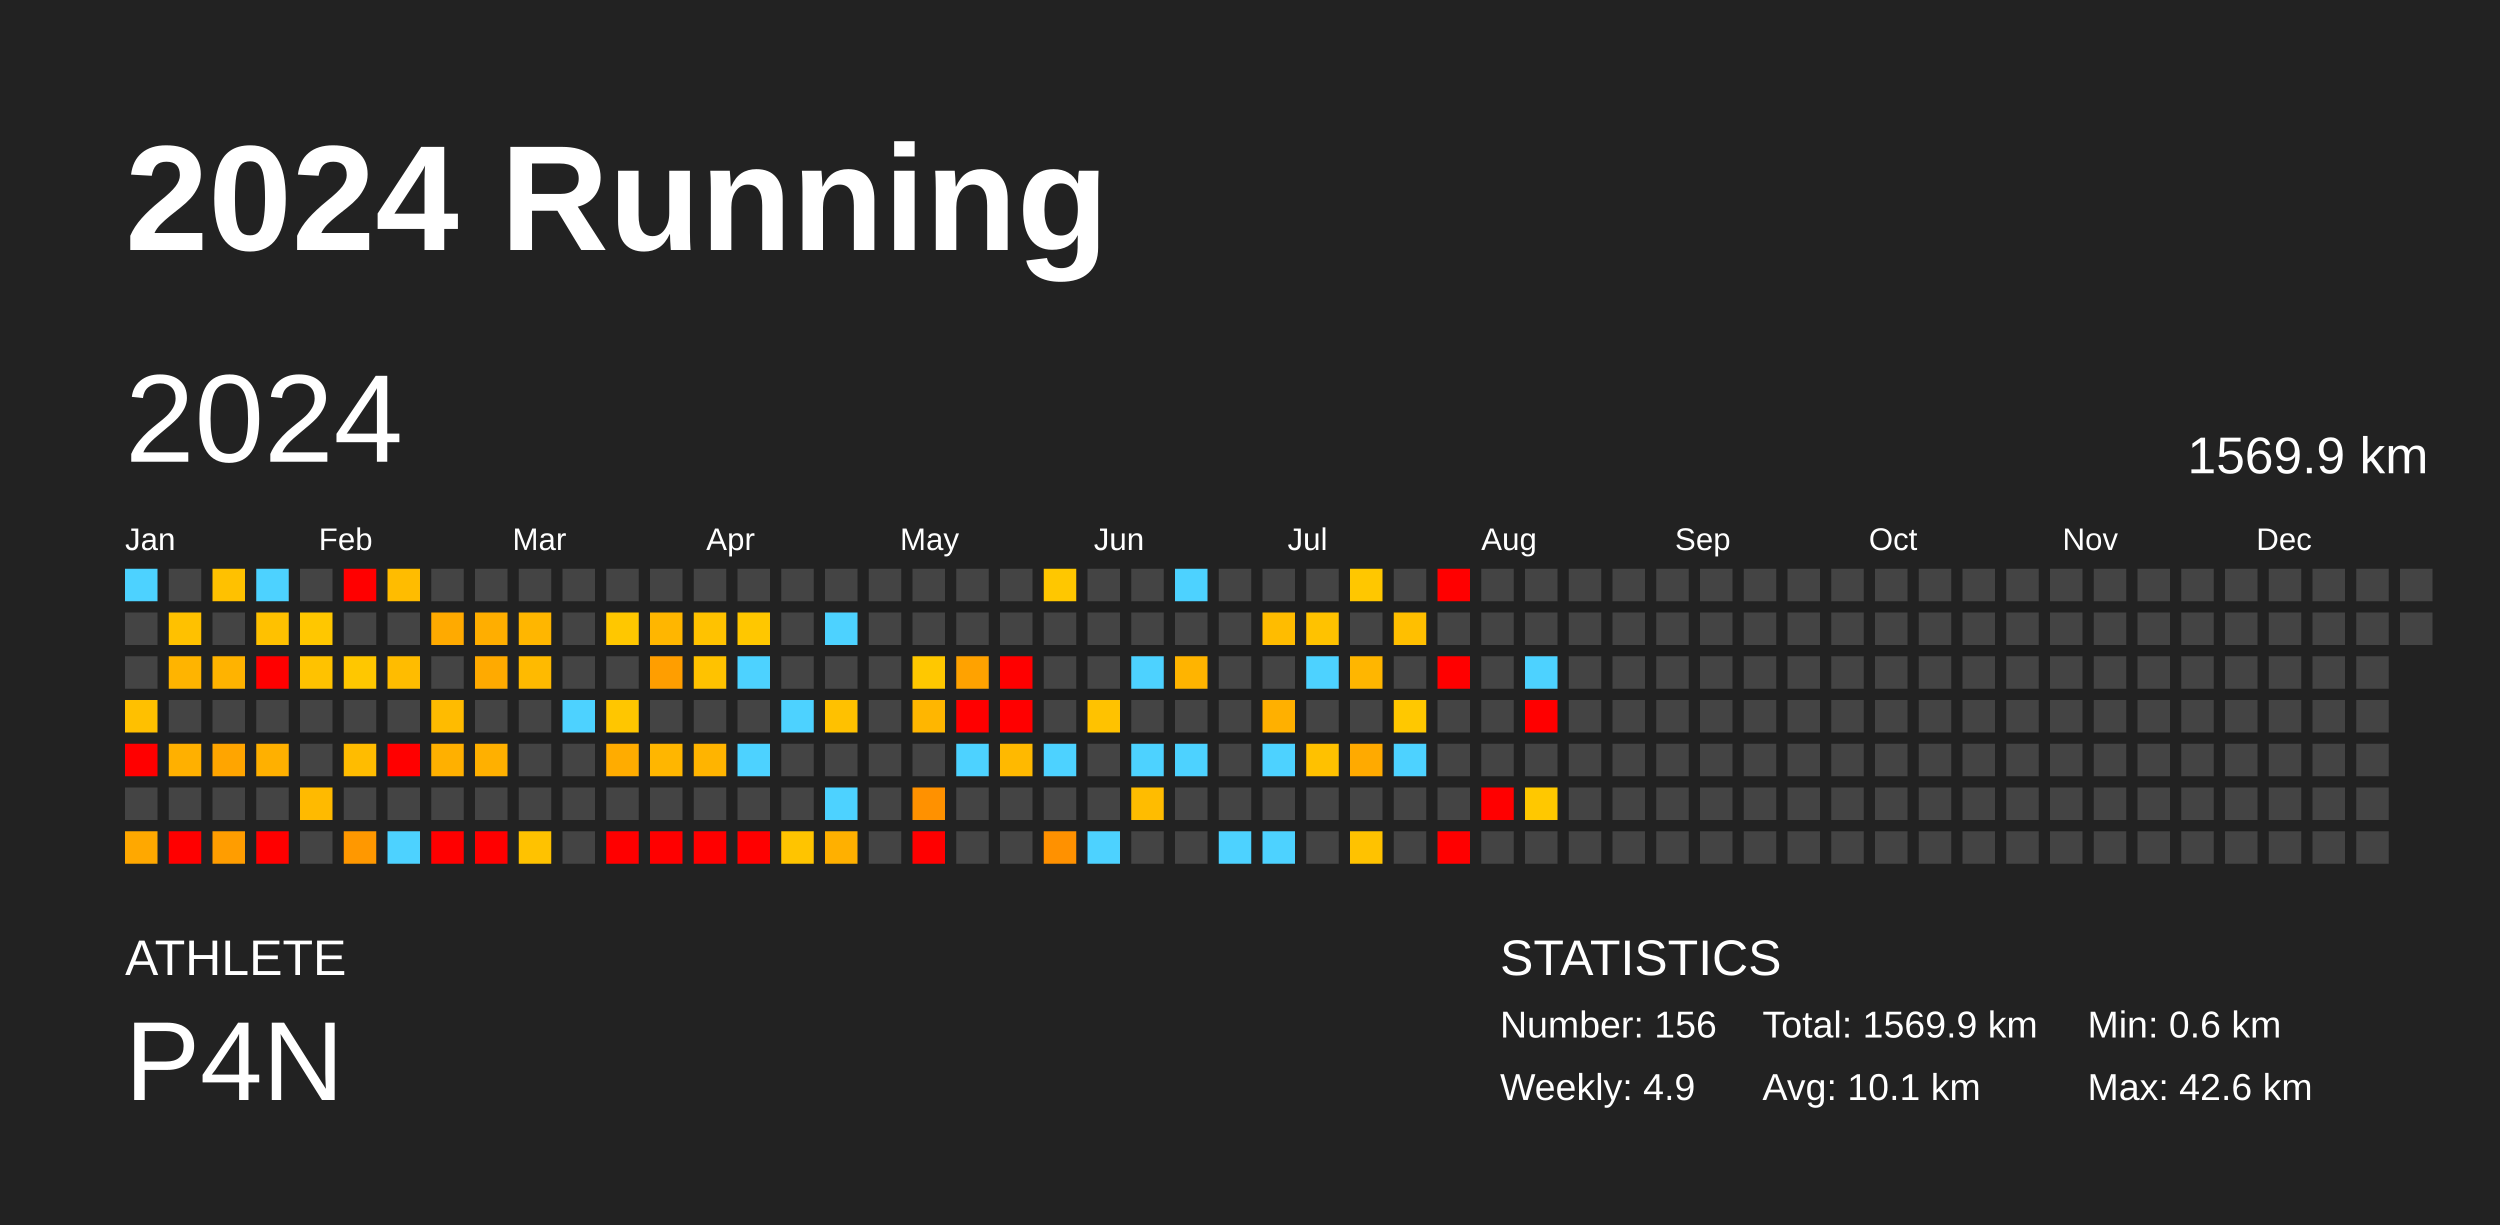
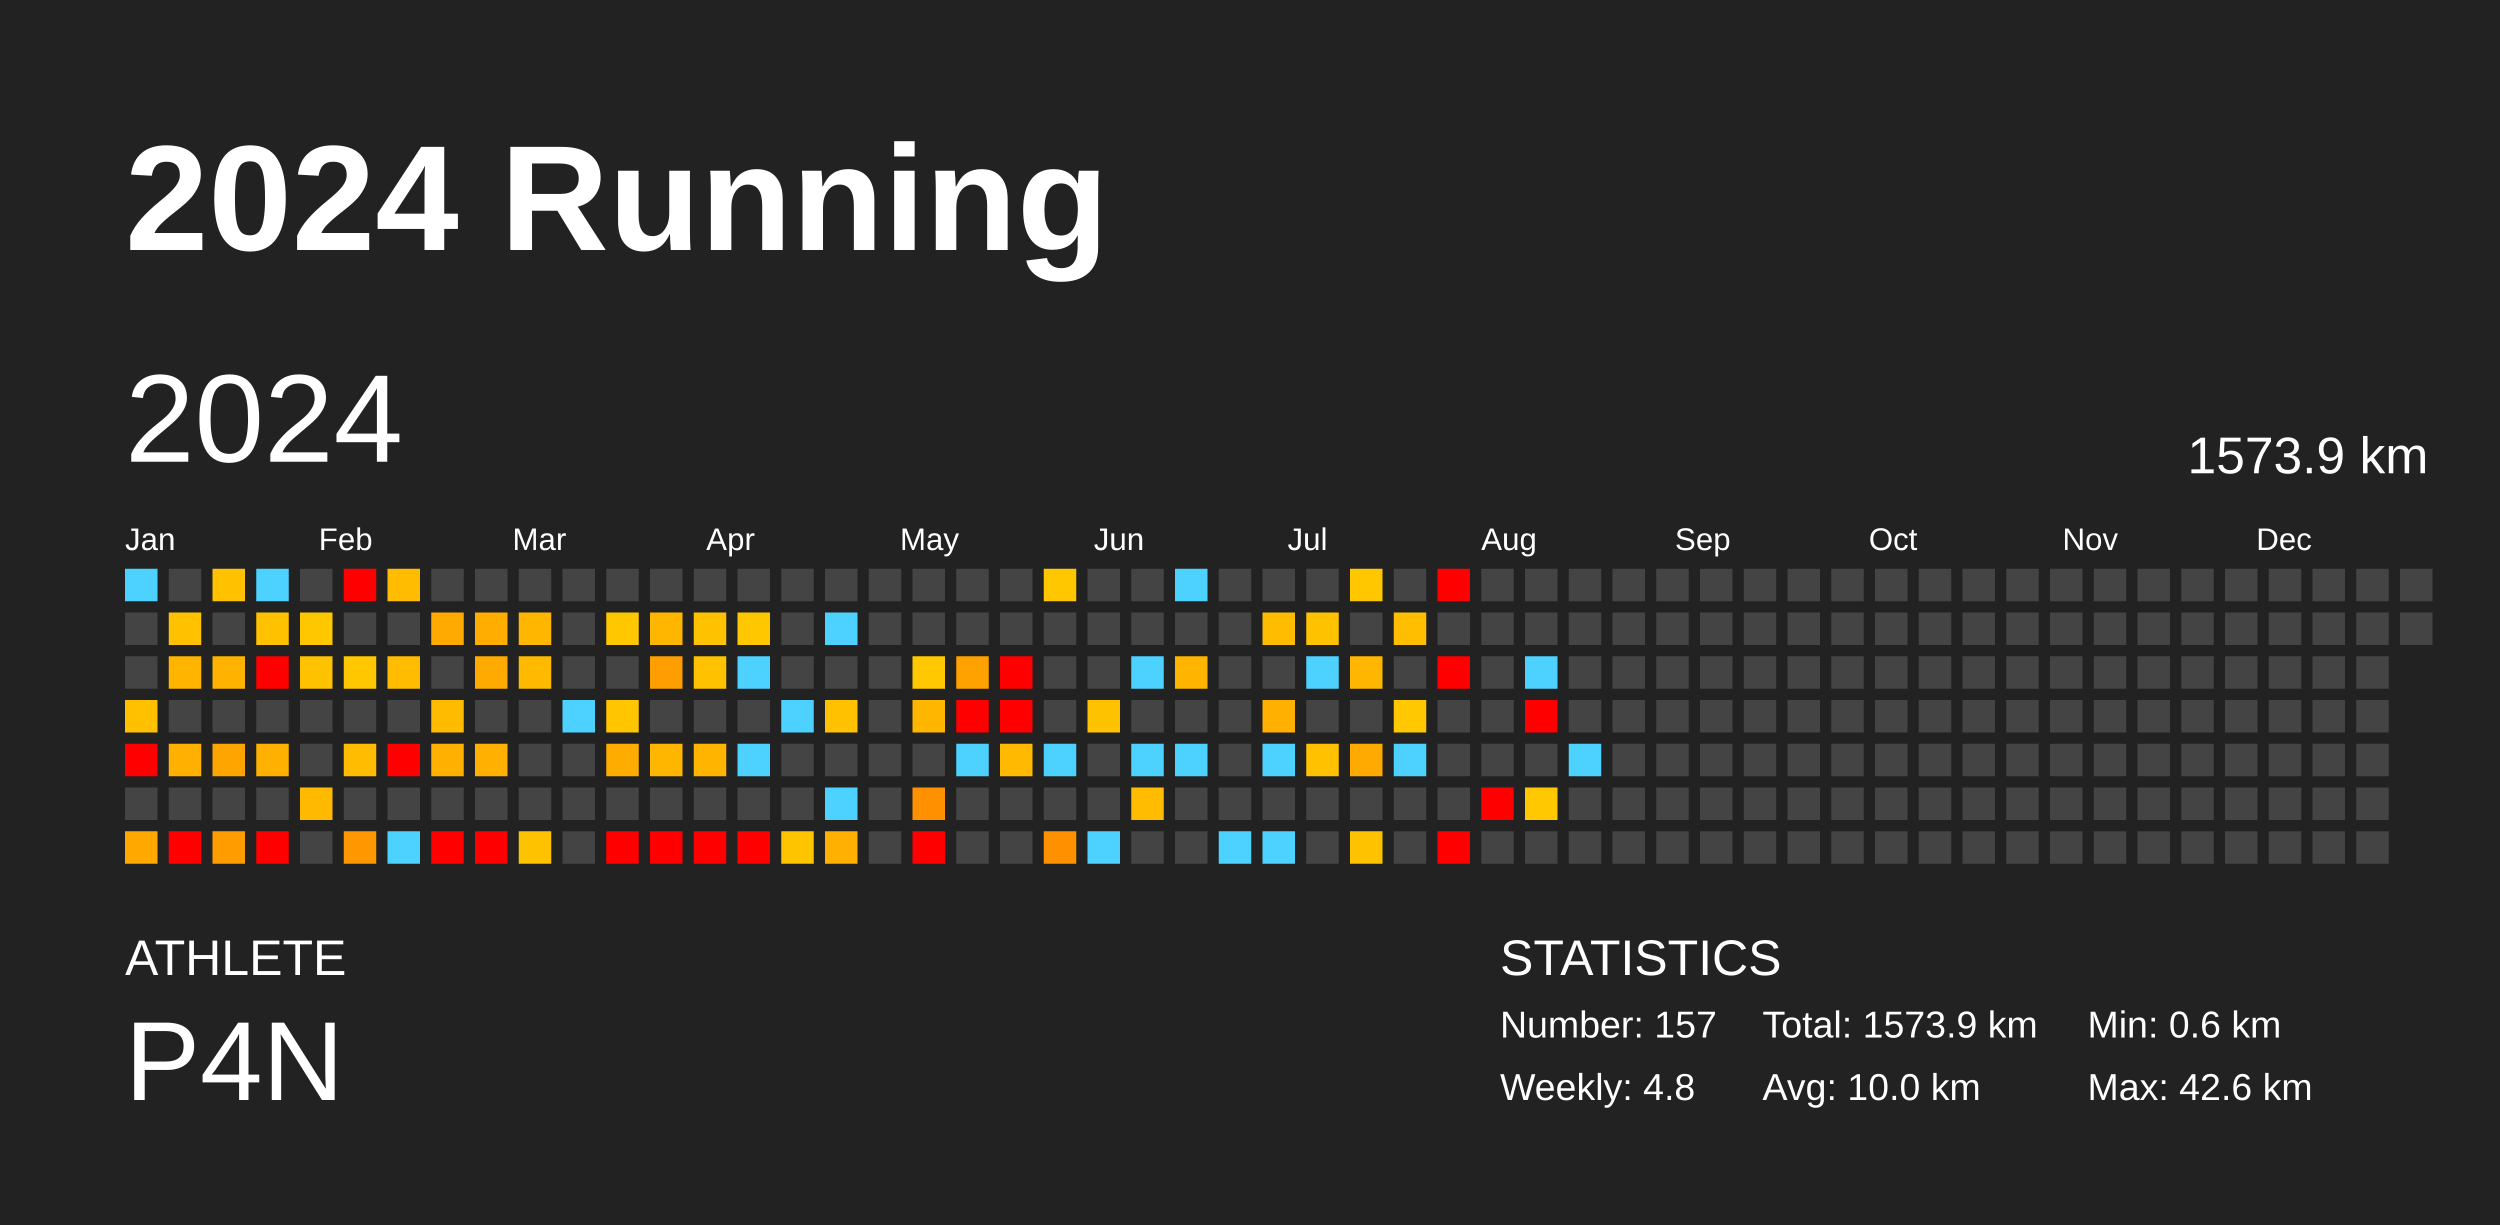
<svg xmlns="http://www.w3.org/2000/svg" baseProfile="full" height="98mm" version="1.1" viewBox="0,0,200,98" width="200mm">
  <defs />
  <rect fill="#222222" height="98" width="200" x="0" y="0" />
  <text fill="#FFFFFF" style="font-size:12px; font-family:Arial; font-weight:bold;" x="10" y="20">2024 Running</text>
  <text fill="#FFFFFF" style="font-size:4px; font-family:Arial" x="10" y="78">ATHLETE</text>
  <text fill="#FFFFFF" style="font-size:9px; font-family:Arial" x="10" y="88">P4N</text>
  <text fill="#FFFFFF" style="font-size:4px; font-family:Arial" x="120" y="78">STATISTICS</text>
-   <text fill="#FFFFFF" style="font-size:3px; font-family:Arial" x="120" y="83">Number: 156</text>
-   <text fill="#FFFFFF" style="font-size:3px; font-family:Arial" x="120" y="88">Weekly: 4.9</text>
-   <text fill="#FFFFFF" style="font-size:3px; font-family:Arial" x="141" y="83">Total: 1569.9 km</text>
-   <text fill="#FFFFFF" style="font-size:3px; font-family:Arial" x="141" y="88">Avg: 10.1 km</text>
+   <text fill="#FFFFFF" style="font-size:3px; font-family:Arial" x="120" y="83">Number: 157</text>
+   <text fill="#FFFFFF" style="font-size:3px; font-family:Arial" x="120" y="88">Weekly: 4.8</text>
+   <text fill="#FFFFFF" style="font-size:3px; font-family:Arial" x="141" y="83">Total: 1573.9 km</text>
+   <text fill="#FFFFFF" style="font-size:3px; font-family:Arial" x="141" y="88">Avg: 10.0 km</text>
  <text fill="#FFFFFF" style="font-size:3px; font-family:Arial" x="167" y="83">Min: 0.6 km</text>
  <text fill="#FFFFFF" style="font-size:3px; font-family:Arial" x="167" y="88">Max: 42.6 km</text>
  <text dominant-baseline="hanging" fill="#FFFFFF" style="font-size:10.0px; font-family:Arial;" x="10" y="30">2024</text>
-   <text dominant-baseline="hanging" fill="#FFFFFF" style="font-size:4.125px; font-family:Arial;" x="175" y="35">1569.9 km</text>
+   <text dominant-baseline="hanging" fill="#FFFFFF" style="font-size:4.125px; font-family:Arial;" x="175" y="35">1573.9 km</text>
  <text fill="#FFFFFF" style="font-size:2.5px; font-family:Arial" x="10.0" y="44">Jan</text>
  <text fill="#FFFFFF" style="font-size:2.5px; font-family:Arial" x="25.5" y="44">Feb</text>
  <text fill="#FFFFFF" style="font-size:2.5px; font-family:Arial" x="41.0" y="44">Mar</text>
  <text fill="#FFFFFF" style="font-size:2.5px; font-family:Arial" x="56.5" y="44">Apr</text>
  <text fill="#FFFFFF" style="font-size:2.5px; font-family:Arial" x="72.0" y="44">May</text>
  <text fill="#FFFFFF" style="font-size:2.5px; font-family:Arial" x="87.5" y="44">Jun</text>
  <text fill="#FFFFFF" style="font-size:2.5px; font-family:Arial" x="103.0" y="44">Jul</text>
  <text fill="#FFFFFF" style="font-size:2.5px; font-family:Arial" x="118.5" y="44">Aug</text>
  <text fill="#FFFFFF" style="font-size:2.5px; font-family:Arial" x="134.0" y="44">Sep</text>
  <text fill="#FFFFFF" style="font-size:2.5px; font-family:Arial" x="149.5" y="44">Oct</text>
  <text fill="#FFFFFF" style="font-size:2.5px; font-family:Arial" x="165.0" y="44">Nov</text>
  <text fill="#FFFFFF" style="font-size:2.5px; font-family:Arial" x="180.5" y="44">Dec</text>
  <rect fill="#4dd2ff" height="2.6" width="2.6" x="10.0" y="45.5" />
  <rect fill="#444444" height="2.6" width="2.6" x="10.0" y="49.0" />
  <rect fill="#444444" height="2.6" width="2.6" x="10.0" y="52.5" />
  <rect fill="#ffc000" height="2.6" width="2.6" x="10.0" y="56.0" />
  <rect fill="red" height="2.6" width="2.6" x="10.0" y="59.5" />
  <rect fill="#444444" height="2.6" width="2.6" x="10.0" y="63.0" />
  <rect fill="#ffa800" height="2.6" width="2.6" x="10.0" y="66.5" />
  <rect fill="#444444" height="2.6" width="2.6" x="13.5" y="45.5" />
  <rect fill="#ffc100" height="2.6" width="2.6" x="13.5" y="49.0" />
  <rect fill="#ffb400" height="2.6" width="2.6" x="13.5" y="52.5" />
  <rect fill="#444444" height="2.6" width="2.6" x="13.5" y="56.0" />
  <rect fill="#ffb000" height="2.6" width="2.6" x="13.5" y="59.5" />
  <rect fill="#444444" height="2.6" width="2.6" x="13.5" y="63.0" />
  <rect fill="red" height="2.6" width="2.6" x="13.5" y="66.5" />
  <rect fill="#ffc100" height="2.6" width="2.6" x="17.0" y="45.5" />
  <rect fill="#444444" height="2.6" width="2.6" x="17.0" y="49.0" />
  <rect fill="#ffb300" height="2.6" width="2.6" x="17.0" y="52.5" />
  <rect fill="#444444" height="2.6" width="2.6" x="17.0" y="56.0" />
  <rect fill="#ffa500" height="2.6" width="2.6" x="17.0" y="59.5" />
  <rect fill="#444444" height="2.6" width="2.6" x="17.0" y="63.0" />
  <rect fill="#ff9d00" height="2.6" width="2.6" x="17.0" y="66.5" />
  <rect fill="#4dd2ff" height="2.6" width="2.6" x="20.5" y="45.5" />
  <rect fill="#ffc100" height="2.6" width="2.6" x="20.5" y="49.0" />
  <rect fill="red" height="2.6" width="2.6" x="20.5" y="52.5" />
  <rect fill="#444444" height="2.6" width="2.6" x="20.5" y="56.0" />
  <rect fill="#ffb000" height="2.6" width="2.6" x="20.5" y="59.5" />
  <rect fill="#444444" height="2.6" width="2.6" x="20.5" y="63.0" />
  <rect fill="red" height="2.6" width="2.6" x="20.5" y="66.5" />
  <rect fill="#444444" height="2.6" width="2.6" x="24.0" y="45.5" />
  <rect fill="#ffc700" height="2.6" width="2.6" x="24.0" y="49.0" />
  <rect fill="#ffc200" height="2.6" width="2.6" x="24.0" y="52.5" />
  <rect fill="#444444" height="2.6" width="2.6" x="24.0" y="56.0" />
  <rect fill="#444444" height="2.6" width="2.6" x="24.0" y="59.5" />
  <rect fill="#ffba00" height="2.6" width="2.6" x="24.0" y="63.0" />
  <rect fill="#444444" height="2.6" width="2.6" x="24.0" y="66.5" />
  <rect fill="red" height="2.6" width="2.6" x="27.5" y="45.5" />
  <rect fill="#444444" height="2.6" width="2.6" x="27.5" y="49.0" />
  <rect fill="#ffc700" height="2.6" width="2.6" x="27.5" y="52.5" />
  <rect fill="#444444" height="2.6" width="2.6" x="27.5" y="56.0" />
  <rect fill="#ffbc00" height="2.6" width="2.6" x="27.5" y="59.5" />
  <rect fill="#444444" height="2.6" width="2.6" x="27.5" y="63.0" />
  <rect fill="#ff9800" height="2.6" width="2.6" x="27.5" y="66.5" />
  <rect fill="#ffbc00" height="2.6" width="2.6" x="31.0" y="45.5" />
  <rect fill="#444444" height="2.6" width="2.6" x="31.0" y="49.0" />
  <rect fill="#ffbc00" height="2.6" width="2.6" x="31.0" y="52.5" />
  <rect fill="#444444" height="2.6" width="2.6" x="31.0" y="56.0" />
  <rect fill="red" height="2.6" width="2.6" x="31.0" y="59.5" />
  <rect fill="#444444" height="2.6" width="2.6" x="31.0" y="63.0" />
  <rect fill="#4dd2ff" height="2.6" width="2.6" x="31.0" y="66.5" />
  <rect fill="#444444" height="2.6" width="2.6" x="34.5" y="45.5" />
  <rect fill="#ffaa00" height="2.6" width="2.6" x="34.5" y="49.0" />
  <rect fill="#444444" height="2.6" width="2.6" x="34.5" y="52.5" />
  <rect fill="#ffbb00" height="2.6" width="2.6" x="34.5" y="56.0" />
  <rect fill="#ffb000" height="2.6" width="2.6" x="34.5" y="59.5" />
  <rect fill="#444444" height="2.6" width="2.6" x="34.5" y="63.0" />
  <rect fill="red" height="2.6" width="2.6" x="34.5" y="66.5" />
  <rect fill="#444444" height="2.6" width="2.6" x="38.0" y="45.5" />
  <rect fill="#ffae00" height="2.6" width="2.6" x="38.0" y="49.0" />
  <rect fill="#ffaa00" height="2.6" width="2.6" x="38.0" y="52.5" />
  <rect fill="#444444" height="2.6" width="2.6" x="38.0" y="56.0" />
  <rect fill="#ffb000" height="2.6" width="2.6" x="38.0" y="59.5" />
  <rect fill="#444444" height="2.6" width="2.6" x="38.0" y="63.0" />
  <rect fill="red" height="2.6" width="2.6" x="38.0" y="66.5" />
  <rect fill="#444444" height="2.6" width="2.6" x="41.5" y="45.5" />
  <rect fill="#ffb600" height="2.6" width="2.6" x="41.5" y="49.0" />
  <rect fill="#ffba00" height="2.6" width="2.6" x="41.5" y="52.5" />
  <rect fill="#444444" height="2.6" width="2.6" x="41.5" y="56.0" />
  <rect fill="#444444" height="2.6" width="2.6" x="41.5" y="59.5" />
  <rect fill="#444444" height="2.6" width="2.6" x="41.5" y="63.0" />
  <rect fill="#ffc200" height="2.6" width="2.6" x="41.5" y="66.5" />
  <rect fill="#444444" height="2.6" width="2.6" x="45.0" y="45.5" />
  <rect fill="#444444" height="2.6" width="2.6" x="45.0" y="49.0" />
  <rect fill="#444444" height="2.6" width="2.6" x="45.0" y="52.5" />
  <rect fill="#4dd2ff" height="2.6" width="2.6" x="45.0" y="56.0" />
  <rect fill="#444444" height="2.6" width="2.6" x="45.0" y="59.5" />
  <rect fill="#444444" height="2.6" width="2.6" x="45.0" y="63.0" />
  <rect fill="#444444" height="2.6" width="2.6" x="45.0" y="66.5" />
  <rect fill="#444444" height="2.6" width="2.6" x="48.5" y="45.5" />
  <rect fill="#ffc700" height="2.6" width="2.6" x="48.5" y="49.0" />
  <rect fill="#444444" height="2.6" width="2.6" x="48.5" y="52.5" />
  <rect fill="#ffc600" height="2.6" width="2.6" x="48.5" y="56.0" />
  <rect fill="#ffac00" height="2.6" width="2.6" x="48.5" y="59.5" />
  <rect fill="#444444" height="2.6" width="2.6" x="48.5" y="63.0" />
  <rect fill="red" height="2.6" width="2.6" x="48.5" y="66.5" />
  <rect fill="#444444" height="2.6" width="2.6" x="52.0" y="45.5" />
  <rect fill="#ffb600" height="2.6" width="2.6" x="52.0" y="49.0" />
  <rect fill="#ff9e00" height="2.6" width="2.6" x="52.0" y="52.5" />
  <rect fill="#444444" height="2.6" width="2.6" x="52.0" y="56.0" />
  <rect fill="#ffb600" height="2.6" width="2.6" x="52.0" y="59.5" />
  <rect fill="#444444" height="2.6" width="2.6" x="52.0" y="63.0" />
  <rect fill="red" height="2.6" width="2.6" x="52.0" y="66.5" />
  <rect fill="#444444" height="2.6" width="2.6" x="55.5" y="45.5" />
  <rect fill="#ffc200" height="2.6" width="2.6" x="55.5" y="49.0" />
  <rect fill="#ffc200" height="2.6" width="2.6" x="55.5" y="52.5" />
  <rect fill="#444444" height="2.6" width="2.6" x="55.5" y="56.0" />
  <rect fill="#ffb400" height="2.6" width="2.6" x="55.5" y="59.5" />
  <rect fill="#444444" height="2.6" width="2.6" x="55.5" y="63.0" />
  <rect fill="red" height="2.6" width="2.6" x="55.5" y="66.5" />
  <rect fill="#444444" height="2.6" width="2.6" x="59.0" y="45.5" />
  <rect fill="#ffc700" height="2.6" width="2.6" x="59.0" y="49.0" />
  <rect fill="#4dd2ff" height="2.6" width="2.6" x="59.0" y="52.5" />
  <rect fill="#444444" height="2.6" width="2.6" x="59.0" y="56.0" />
  <rect fill="#4dd2ff" height="2.6" width="2.6" x="59.0" y="59.5" />
  <rect fill="#444444" height="2.6" width="2.6" x="59.0" y="63.0" />
  <rect fill="red" height="2.6" width="2.6" x="59.0" y="66.5" />
  <rect fill="#444444" height="2.6" width="2.6" x="62.5" y="45.5" />
  <rect fill="#444444" height="2.6" width="2.6" x="62.5" y="49.0" />
  <rect fill="#444444" height="2.6" width="2.6" x="62.5" y="52.5" />
  <rect fill="#4dd2ff" height="2.6" width="2.6" x="62.5" y="56.0" />
  <rect fill="#444444" height="2.6" width="2.6" x="62.5" y="59.5" />
  <rect fill="#444444" height="2.6" width="2.6" x="62.5" y="63.0" />
  <rect fill="#ffc400" height="2.6" width="2.6" x="62.5" y="66.5" />
  <rect fill="#444444" height="2.6" width="2.6" x="66.0" y="45.5" />
  <rect fill="#4dd2ff" height="2.6" width="2.6" x="66.0" y="49.0" />
  <rect fill="#444444" height="2.6" width="2.6" x="66.0" y="52.5" />
  <rect fill="#ffc100" height="2.6" width="2.6" x="66.0" y="56.0" />
  <rect fill="#444444" height="2.6" width="2.6" x="66.0" y="59.5" />
  <rect fill="#4dd2ff" height="2.6" width="2.6" x="66.0" y="63.0" />
  <rect fill="#ffb000" height="2.6" width="2.6" x="66.0" y="66.5" />
  <rect fill="#444444" height="2.6" width="2.6" x="69.5" y="45.5" />
  <rect fill="#444444" height="2.6" width="2.6" x="69.5" y="49.0" />
  <rect fill="#444444" height="2.6" width="2.6" x="69.5" y="52.5" />
  <rect fill="#444444" height="2.6" width="2.6" x="69.5" y="56.0" />
  <rect fill="#444444" height="2.6" width="2.6" x="69.5" y="59.5" />
  <rect fill="#444444" height="2.6" width="2.6" x="69.5" y="63.0" />
  <rect fill="#444444" height="2.6" width="2.6" x="69.5" y="66.5" />
  <rect fill="#444444" height="2.6" width="2.6" x="73.0" y="45.5" />
  <rect fill="#444444" height="2.6" width="2.6" x="73.0" y="49.0" />
  <rect fill="#ffc800" height="2.6" width="2.6" x="73.0" y="52.5" />
  <rect fill="#ffb600" height="2.6" width="2.6" x="73.0" y="56.0" />
  <rect fill="#444444" height="2.6" width="2.6" x="73.0" y="59.5" />
  <rect fill="#ff9100" height="2.6" width="2.6" x="73.0" y="63.0" />
  <rect fill="red" height="2.6" width="2.6" x="73.0" y="66.5" />
  <rect fill="#444444" height="2.6" width="2.6" x="76.5" y="45.5" />
  <rect fill="#444444" height="2.6" width="2.6" x="76.5" y="49.0" />
  <rect fill="#ffa200" height="2.6" width="2.6" x="76.5" y="52.5" />
  <rect fill="red" height="2.6" width="2.6" x="76.5" y="56.0" />
  <rect fill="#4dd2ff" height="2.6" width="2.6" x="76.5" y="59.5" />
  <rect fill="#444444" height="2.6" width="2.6" x="76.5" y="63.0" />
  <rect fill="#444444" height="2.6" width="2.6" x="76.5" y="66.5" />
  <rect fill="#444444" height="2.6" width="2.6" x="80.0" y="45.5" />
  <rect fill="#444444" height="2.6" width="2.6" x="80.0" y="49.0" />
  <rect fill="red" height="2.6" width="2.6" x="80.0" y="52.5" />
  <rect fill="red" height="2.6" width="2.6" x="80.0" y="56.0" />
  <rect fill="#ffb900" height="2.6" width="2.6" x="80.0" y="59.5" />
  <rect fill="#444444" height="2.6" width="2.6" x="80.0" y="63.0" />
  <rect fill="#444444" height="2.6" width="2.6" x="80.0" y="66.5" />
  <rect fill="#ffc700" height="2.6" width="2.6" x="83.5" y="45.5" />
  <rect fill="#444444" height="2.6" width="2.6" x="83.5" y="49.0" />
  <rect fill="#444444" height="2.6" width="2.6" x="83.5" y="52.5" />
  <rect fill="#444444" height="2.6" width="2.6" x="83.5" y="56.0" />
  <rect fill="#4dd2ff" height="2.6" width="2.6" x="83.5" y="59.5" />
  <rect fill="#444444" height="2.6" width="2.6" x="83.5" y="63.0" />
  <rect fill="#ff9100" height="2.6" width="2.6" x="83.5" y="66.5" />
  <rect fill="#444444" height="2.6" width="2.6" x="87.0" y="45.5" />
  <rect fill="#444444" height="2.6" width="2.6" x="87.0" y="49.0" />
  <rect fill="#444444" height="2.6" width="2.6" x="87.0" y="52.5" />
  <rect fill="#ffc200" height="2.6" width="2.6" x="87.0" y="56.0" />
  <rect fill="#444444" height="2.6" width="2.6" x="87.0" y="59.5" />
  <rect fill="#444444" height="2.6" width="2.6" x="87.0" y="63.0" />
  <rect fill="#4dd2ff" height="2.6" width="2.6" x="87.0" y="66.5" />
  <rect fill="#444444" height="2.6" width="2.6" x="90.5" y="45.5" />
  <rect fill="#444444" height="2.6" width="2.6" x="90.5" y="49.0" />
  <rect fill="#4dd2ff" height="2.6" width="2.6" x="90.5" y="52.5" />
  <rect fill="#444444" height="2.6" width="2.6" x="90.5" y="56.0" />
  <rect fill="#4dd2ff" height="2.6" width="2.6" x="90.5" y="59.5" />
  <rect fill="#ffbc00" height="2.6" width="2.6" x="90.5" y="63.0" />
  <rect fill="#444444" height="2.6" width="2.6" x="90.5" y="66.5" />
  <rect fill="#4dd2ff" height="2.6" width="2.6" x="94.0" y="45.5" />
  <rect fill="#444444" height="2.6" width="2.6" x="94.0" y="49.0" />
  <rect fill="#ffb400" height="2.6" width="2.6" x="94.0" y="52.5" />
  <rect fill="#444444" height="2.6" width="2.6" x="94.0" y="56.0" />
  <rect fill="#4dd2ff" height="2.6" width="2.6" x="94.0" y="59.5" />
  <rect fill="#444444" height="2.6" width="2.6" x="94.0" y="63.0" />
  <rect fill="#444444" height="2.6" width="2.6" x="94.0" y="66.5" />
  <rect fill="#444444" height="2.6" width="2.6" x="97.5" y="45.5" />
  <rect fill="#444444" height="2.6" width="2.6" x="97.5" y="49.0" />
  <rect fill="#444444" height="2.6" width="2.6" x="97.5" y="52.5" />
  <rect fill="#444444" height="2.6" width="2.6" x="97.5" y="56.0" />
  <rect fill="#444444" height="2.6" width="2.6" x="97.5" y="59.5" />
  <rect fill="#444444" height="2.6" width="2.6" x="97.5" y="63.0" />
  <rect fill="#4dd2ff" height="2.6" width="2.6" x="97.5" y="66.5" />
  <rect fill="#444444" height="2.6" width="2.6" x="101.0" y="45.5" />
  <rect fill="#ffbc00" height="2.6" width="2.6" x="101.0" y="49.0" />
  <rect fill="#444444" height="2.6" width="2.6" x="101.0" y="52.5" />
  <rect fill="#ffb000" height="2.6" width="2.6" x="101.0" y="56.0" />
  <rect fill="#4dd2ff" height="2.6" width="2.6" x="101.0" y="59.5" />
  <rect fill="#444444" height="2.6" width="2.6" x="101.0" y="63.0" />
  <rect fill="#4dd2ff" height="2.6" width="2.6" x="101.0" y="66.5" />
  <rect fill="#444444" height="2.6" width="2.6" x="104.5" y="45.5" />
  <rect fill="#ffc200" height="2.6" width="2.6" x="104.5" y="49.0" />
  <rect fill="#4dd2ff" height="2.6" width="2.6" x="104.5" y="52.5" />
  <rect fill="#444444" height="2.6" width="2.6" x="104.5" y="56.0" />
  <rect fill="#ffc100" height="2.6" width="2.6" x="104.5" y="59.5" />
  <rect fill="#444444" height="2.6" width="2.6" x="104.5" y="63.0" />
  <rect fill="#444444" height="2.6" width="2.6" x="104.5" y="66.5" />
  <rect fill="#ffc700" height="2.6" width="2.6" x="108.0" y="45.5" />
  <rect fill="#444444" height="2.6" width="2.6" x="108.0" y="49.0" />
  <rect fill="#ffb600" height="2.6" width="2.6" x="108.0" y="52.5" />
  <rect fill="#444444" height="2.6" width="2.6" x="108.0" y="56.0" />
  <rect fill="#ffaa00" height="2.6" width="2.6" x="108.0" y="59.5" />
  <rect fill="#444444" height="2.6" width="2.6" x="108.0" y="63.0" />
  <rect fill="#ffc200" height="2.6" width="2.6" x="108.0" y="66.5" />
  <rect fill="#444444" height="2.6" width="2.6" x="111.5" y="45.5" />
  <rect fill="#ffbf00" height="2.6" width="2.6" x="111.5" y="49.0" />
  <rect fill="#444444" height="2.6" width="2.6" x="111.5" y="52.5" />
  <rect fill="#ffc800" height="2.6" width="2.6" x="111.5" y="56.0" />
  <rect fill="#4dd2ff" height="2.6" width="2.6" x="111.5" y="59.5" />
  <rect fill="#444444" height="2.6" width="2.6" x="111.5" y="63.0" />
  <rect fill="#444444" height="2.6" width="2.6" x="111.5" y="66.5" />
  <rect fill="red" height="2.6" width="2.6" x="115.0" y="45.5" />
  <rect fill="#444444" height="2.6" width="2.6" x="115.0" y="49.0" />
  <rect fill="red" height="2.6" width="2.6" x="115.0" y="52.5" />
  <rect fill="#444444" height="2.6" width="2.6" x="115.0" y="56.0" />
  <rect fill="#444444" height="2.6" width="2.6" x="115.0" y="59.5" />
  <rect fill="#444444" height="2.6" width="2.6" x="115.0" y="63.0" />
  <rect fill="red" height="2.6" width="2.6" x="115.0" y="66.5" />
  <rect fill="#444444" height="2.6" width="2.6" x="118.5" y="45.5" />
  <rect fill="#444444" height="2.6" width="2.6" x="118.5" y="49.0" />
  <rect fill="#444444" height="2.6" width="2.6" x="118.5" y="52.5" />
  <rect fill="#444444" height="2.6" width="2.6" x="118.5" y="56.0" />
  <rect fill="#444444" height="2.6" width="2.6" x="118.5" y="59.5" />
  <rect fill="red" height="2.6" width="2.6" x="118.5" y="63.0" />
  <rect fill="#444444" height="2.6" width="2.6" x="118.5" y="66.5" />
  <rect fill="#444444" height="2.6" width="2.6" x="122.0" y="45.5" />
  <rect fill="#444444" height="2.6" width="2.6" x="122.0" y="49.0" />
  <rect fill="#4dd2ff" height="2.6" width="2.6" x="122.0" y="52.5" />
  <rect fill="red" height="2.6" width="2.6" x="122.0" y="56.0" />
  <rect fill="#444444" height="2.6" width="2.6" x="122.0" y="59.5" />
  <rect fill="#ffc800" height="2.6" width="2.6" x="122.0" y="63.0" />
  <rect fill="#444444" height="2.6" width="2.6" x="122.0" y="66.5" />
  <rect fill="#444444" height="2.6" width="2.6" x="125.5" y="45.5" />
  <rect fill="#444444" height="2.6" width="2.6" x="125.5" y="49.0" />
  <rect fill="#444444" height="2.6" width="2.6" x="125.5" y="52.5" />
  <rect fill="#444444" height="2.6" width="2.6" x="125.5" y="56.0" />
-   <rect fill="#444444" height="2.6" width="2.6" x="125.5" y="59.5" />
+   <rect fill="#4dd2ff" height="2.6" width="2.6" x="125.5" y="59.5" />
  <rect fill="#444444" height="2.6" width="2.6" x="125.5" y="63.0" />
  <rect fill="#444444" height="2.6" width="2.6" x="125.5" y="66.5" />
  <rect fill="#444444" height="2.6" width="2.6" x="129.0" y="45.5" />
  <rect fill="#444444" height="2.6" width="2.6" x="129.0" y="49.0" />
  <rect fill="#444444" height="2.6" width="2.6" x="129.0" y="52.5" />
  <rect fill="#444444" height="2.6" width="2.6" x="129.0" y="56.0" />
  <rect fill="#444444" height="2.6" width="2.6" x="129.0" y="59.5" />
  <rect fill="#444444" height="2.6" width="2.6" x="129.0" y="63.0" />
  <rect fill="#444444" height="2.6" width="2.6" x="129.0" y="66.5" />
  <rect fill="#444444" height="2.6" width="2.6" x="132.5" y="45.5" />
  <rect fill="#444444" height="2.6" width="2.6" x="132.5" y="49.0" />
  <rect fill="#444444" height="2.6" width="2.6" x="132.5" y="52.5" />
  <rect fill="#444444" height="2.6" width="2.6" x="132.5" y="56.0" />
  <rect fill="#444444" height="2.6" width="2.6" x="132.5" y="59.5" />
  <rect fill="#444444" height="2.6" width="2.6" x="132.5" y="63.0" />
  <rect fill="#444444" height="2.6" width="2.6" x="132.5" y="66.5" />
  <rect fill="#444444" height="2.6" width="2.6" x="136.0" y="45.5" />
  <rect fill="#444444" height="2.6" width="2.6" x="136.0" y="49.0" />
  <rect fill="#444444" height="2.6" width="2.6" x="136.0" y="52.5" />
  <rect fill="#444444" height="2.6" width="2.6" x="136.0" y="56.0" />
  <rect fill="#444444" height="2.6" width="2.6" x="136.0" y="59.5" />
  <rect fill="#444444" height="2.6" width="2.6" x="136.0" y="63.0" />
  <rect fill="#444444" height="2.6" width="2.6" x="136.0" y="66.5" />
  <rect fill="#444444" height="2.6" width="2.6" x="139.5" y="45.5" />
  <rect fill="#444444" height="2.6" width="2.6" x="139.5" y="49.0" />
  <rect fill="#444444" height="2.6" width="2.6" x="139.5" y="52.5" />
  <rect fill="#444444" height="2.6" width="2.6" x="139.5" y="56.0" />
  <rect fill="#444444" height="2.6" width="2.6" x="139.5" y="59.5" />
  <rect fill="#444444" height="2.6" width="2.6" x="139.5" y="63.0" />
  <rect fill="#444444" height="2.6" width="2.6" x="139.5" y="66.5" />
  <rect fill="#444444" height="2.6" width="2.6" x="143.0" y="45.5" />
  <rect fill="#444444" height="2.6" width="2.6" x="143.0" y="49.0" />
  <rect fill="#444444" height="2.6" width="2.6" x="143.0" y="52.5" />
  <rect fill="#444444" height="2.6" width="2.6" x="143.0" y="56.0" />
  <rect fill="#444444" height="2.6" width="2.6" x="143.0" y="59.5" />
  <rect fill="#444444" height="2.6" width="2.6" x="143.0" y="63.0" />
  <rect fill="#444444" height="2.6" width="2.6" x="143.0" y="66.5" />
  <rect fill="#444444" height="2.6" width="2.6" x="146.5" y="45.5" />
  <rect fill="#444444" height="2.6" width="2.6" x="146.5" y="49.0" />
  <rect fill="#444444" height="2.6" width="2.6" x="146.5" y="52.5" />
  <rect fill="#444444" height="2.6" width="2.6" x="146.5" y="56.0" />
  <rect fill="#444444" height="2.6" width="2.6" x="146.5" y="59.5" />
  <rect fill="#444444" height="2.6" width="2.6" x="146.5" y="63.0" />
  <rect fill="#444444" height="2.6" width="2.6" x="146.5" y="66.5" />
  <rect fill="#444444" height="2.6" width="2.6" x="150.0" y="45.5" />
  <rect fill="#444444" height="2.6" width="2.6" x="150.0" y="49.0" />
  <rect fill="#444444" height="2.6" width="2.6" x="150.0" y="52.5" />
  <rect fill="#444444" height="2.6" width="2.6" x="150.0" y="56.0" />
  <rect fill="#444444" height="2.6" width="2.6" x="150.0" y="59.5" />
  <rect fill="#444444" height="2.6" width="2.6" x="150.0" y="63.0" />
  <rect fill="#444444" height="2.6" width="2.6" x="150.0" y="66.5" />
  <rect fill="#444444" height="2.6" width="2.6" x="153.5" y="45.5" />
  <rect fill="#444444" height="2.6" width="2.6" x="153.5" y="49.0" />
  <rect fill="#444444" height="2.6" width="2.6" x="153.5" y="52.5" />
  <rect fill="#444444" height="2.6" width="2.6" x="153.5" y="56.0" />
  <rect fill="#444444" height="2.6" width="2.6" x="153.5" y="59.5" />
  <rect fill="#444444" height="2.6" width="2.6" x="153.5" y="63.0" />
  <rect fill="#444444" height="2.6" width="2.6" x="153.5" y="66.5" />
  <rect fill="#444444" height="2.6" width="2.6" x="157.0" y="45.5" />
  <rect fill="#444444" height="2.6" width="2.6" x="157.0" y="49.0" />
  <rect fill="#444444" height="2.6" width="2.6" x="157.0" y="52.5" />
  <rect fill="#444444" height="2.6" width="2.6" x="157.0" y="56.0" />
  <rect fill="#444444" height="2.6" width="2.6" x="157.0" y="59.5" />
  <rect fill="#444444" height="2.6" width="2.6" x="157.0" y="63.0" />
  <rect fill="#444444" height="2.6" width="2.6" x="157.0" y="66.5" />
  <rect fill="#444444" height="2.6" width="2.6" x="160.5" y="45.5" />
  <rect fill="#444444" height="2.6" width="2.6" x="160.5" y="49.0" />
  <rect fill="#444444" height="2.6" width="2.6" x="160.5" y="52.5" />
  <rect fill="#444444" height="2.6" width="2.6" x="160.5" y="56.0" />
  <rect fill="#444444" height="2.6" width="2.6" x="160.5" y="59.5" />
  <rect fill="#444444" height="2.6" width="2.6" x="160.5" y="63.0" />
  <rect fill="#444444" height="2.6" width="2.6" x="160.5" y="66.5" />
  <rect fill="#444444" height="2.6" width="2.6" x="164.0" y="45.5" />
  <rect fill="#444444" height="2.6" width="2.6" x="164.0" y="49.0" />
  <rect fill="#444444" height="2.6" width="2.6" x="164.0" y="52.5" />
  <rect fill="#444444" height="2.6" width="2.6" x="164.0" y="56.0" />
  <rect fill="#444444" height="2.6" width="2.6" x="164.0" y="59.5" />
  <rect fill="#444444" height="2.6" width="2.6" x="164.0" y="63.0" />
  <rect fill="#444444" height="2.6" width="2.6" x="164.0" y="66.5" />
  <rect fill="#444444" height="2.6" width="2.6" x="167.5" y="45.5" />
  <rect fill="#444444" height="2.6" width="2.6" x="167.5" y="49.0" />
  <rect fill="#444444" height="2.6" width="2.6" x="167.5" y="52.5" />
  <rect fill="#444444" height="2.6" width="2.6" x="167.5" y="56.0" />
  <rect fill="#444444" height="2.6" width="2.6" x="167.5" y="59.5" />
  <rect fill="#444444" height="2.6" width="2.6" x="167.5" y="63.0" />
  <rect fill="#444444" height="2.6" width="2.6" x="167.5" y="66.5" />
  <rect fill="#444444" height="2.6" width="2.6" x="171.0" y="45.5" />
  <rect fill="#444444" height="2.6" width="2.6" x="171.0" y="49.0" />
  <rect fill="#444444" height="2.6" width="2.6" x="171.0" y="52.5" />
  <rect fill="#444444" height="2.6" width="2.6" x="171.0" y="56.0" />
  <rect fill="#444444" height="2.6" width="2.6" x="171.0" y="59.5" />
  <rect fill="#444444" height="2.6" width="2.6" x="171.0" y="63.0" />
  <rect fill="#444444" height="2.6" width="2.6" x="171.0" y="66.5" />
  <rect fill="#444444" height="2.6" width="2.6" x="174.5" y="45.5" />
  <rect fill="#444444" height="2.6" width="2.6" x="174.5" y="49.0" />
  <rect fill="#444444" height="2.6" width="2.6" x="174.5" y="52.5" />
  <rect fill="#444444" height="2.6" width="2.6" x="174.5" y="56.0" />
  <rect fill="#444444" height="2.6" width="2.6" x="174.5" y="59.5" />
  <rect fill="#444444" height="2.6" width="2.6" x="174.5" y="63.0" />
  <rect fill="#444444" height="2.6" width="2.6" x="174.5" y="66.5" />
  <rect fill="#444444" height="2.6" width="2.6" x="178.0" y="45.5" />
  <rect fill="#444444" height="2.6" width="2.6" x="178.0" y="49.0" />
  <rect fill="#444444" height="2.6" width="2.6" x="178.0" y="52.5" />
  <rect fill="#444444" height="2.6" width="2.6" x="178.0" y="56.0" />
  <rect fill="#444444" height="2.6" width="2.6" x="178.0" y="59.5" />
  <rect fill="#444444" height="2.6" width="2.6" x="178.0" y="63.0" />
  <rect fill="#444444" height="2.6" width="2.6" x="178.0" y="66.5" />
  <rect fill="#444444" height="2.6" width="2.6" x="181.5" y="45.5" />
  <rect fill="#444444" height="2.6" width="2.6" x="181.5" y="49.0" />
  <rect fill="#444444" height="2.6" width="2.6" x="181.5" y="52.5" />
  <rect fill="#444444" height="2.6" width="2.6" x="181.5" y="56.0" />
  <rect fill="#444444" height="2.6" width="2.6" x="181.5" y="59.5" />
  <rect fill="#444444" height="2.6" width="2.6" x="181.5" y="63.0" />
  <rect fill="#444444" height="2.6" width="2.6" x="181.5" y="66.5" />
  <rect fill="#444444" height="2.6" width="2.6" x="185.0" y="45.5" />
  <rect fill="#444444" height="2.6" width="2.6" x="185.0" y="49.0" />
  <rect fill="#444444" height="2.6" width="2.6" x="185.0" y="52.5" />
  <rect fill="#444444" height="2.6" width="2.6" x="185.0" y="56.0" />
  <rect fill="#444444" height="2.6" width="2.6" x="185.0" y="59.5" />
  <rect fill="#444444" height="2.6" width="2.6" x="185.0" y="63.0" />
  <rect fill="#444444" height="2.6" width="2.6" x="185.0" y="66.5" />
  <rect fill="#444444" height="2.6" width="2.6" x="188.5" y="45.5" />
  <rect fill="#444444" height="2.6" width="2.6" x="188.5" y="49.0" />
  <rect fill="#444444" height="2.6" width="2.6" x="188.5" y="52.5" />
  <rect fill="#444444" height="2.6" width="2.6" x="188.5" y="56.0" />
  <rect fill="#444444" height="2.6" width="2.6" x="188.5" y="59.5" />
  <rect fill="#444444" height="2.6" width="2.6" x="188.5" y="63.0" />
  <rect fill="#444444" height="2.6" width="2.6" x="188.5" y="66.5" />
  <rect fill="#444444" height="2.6" width="2.6" x="192.0" y="45.5" />
  <rect fill="#444444" height="2.6" width="2.6" x="192.0" y="49.0" />
</svg>
